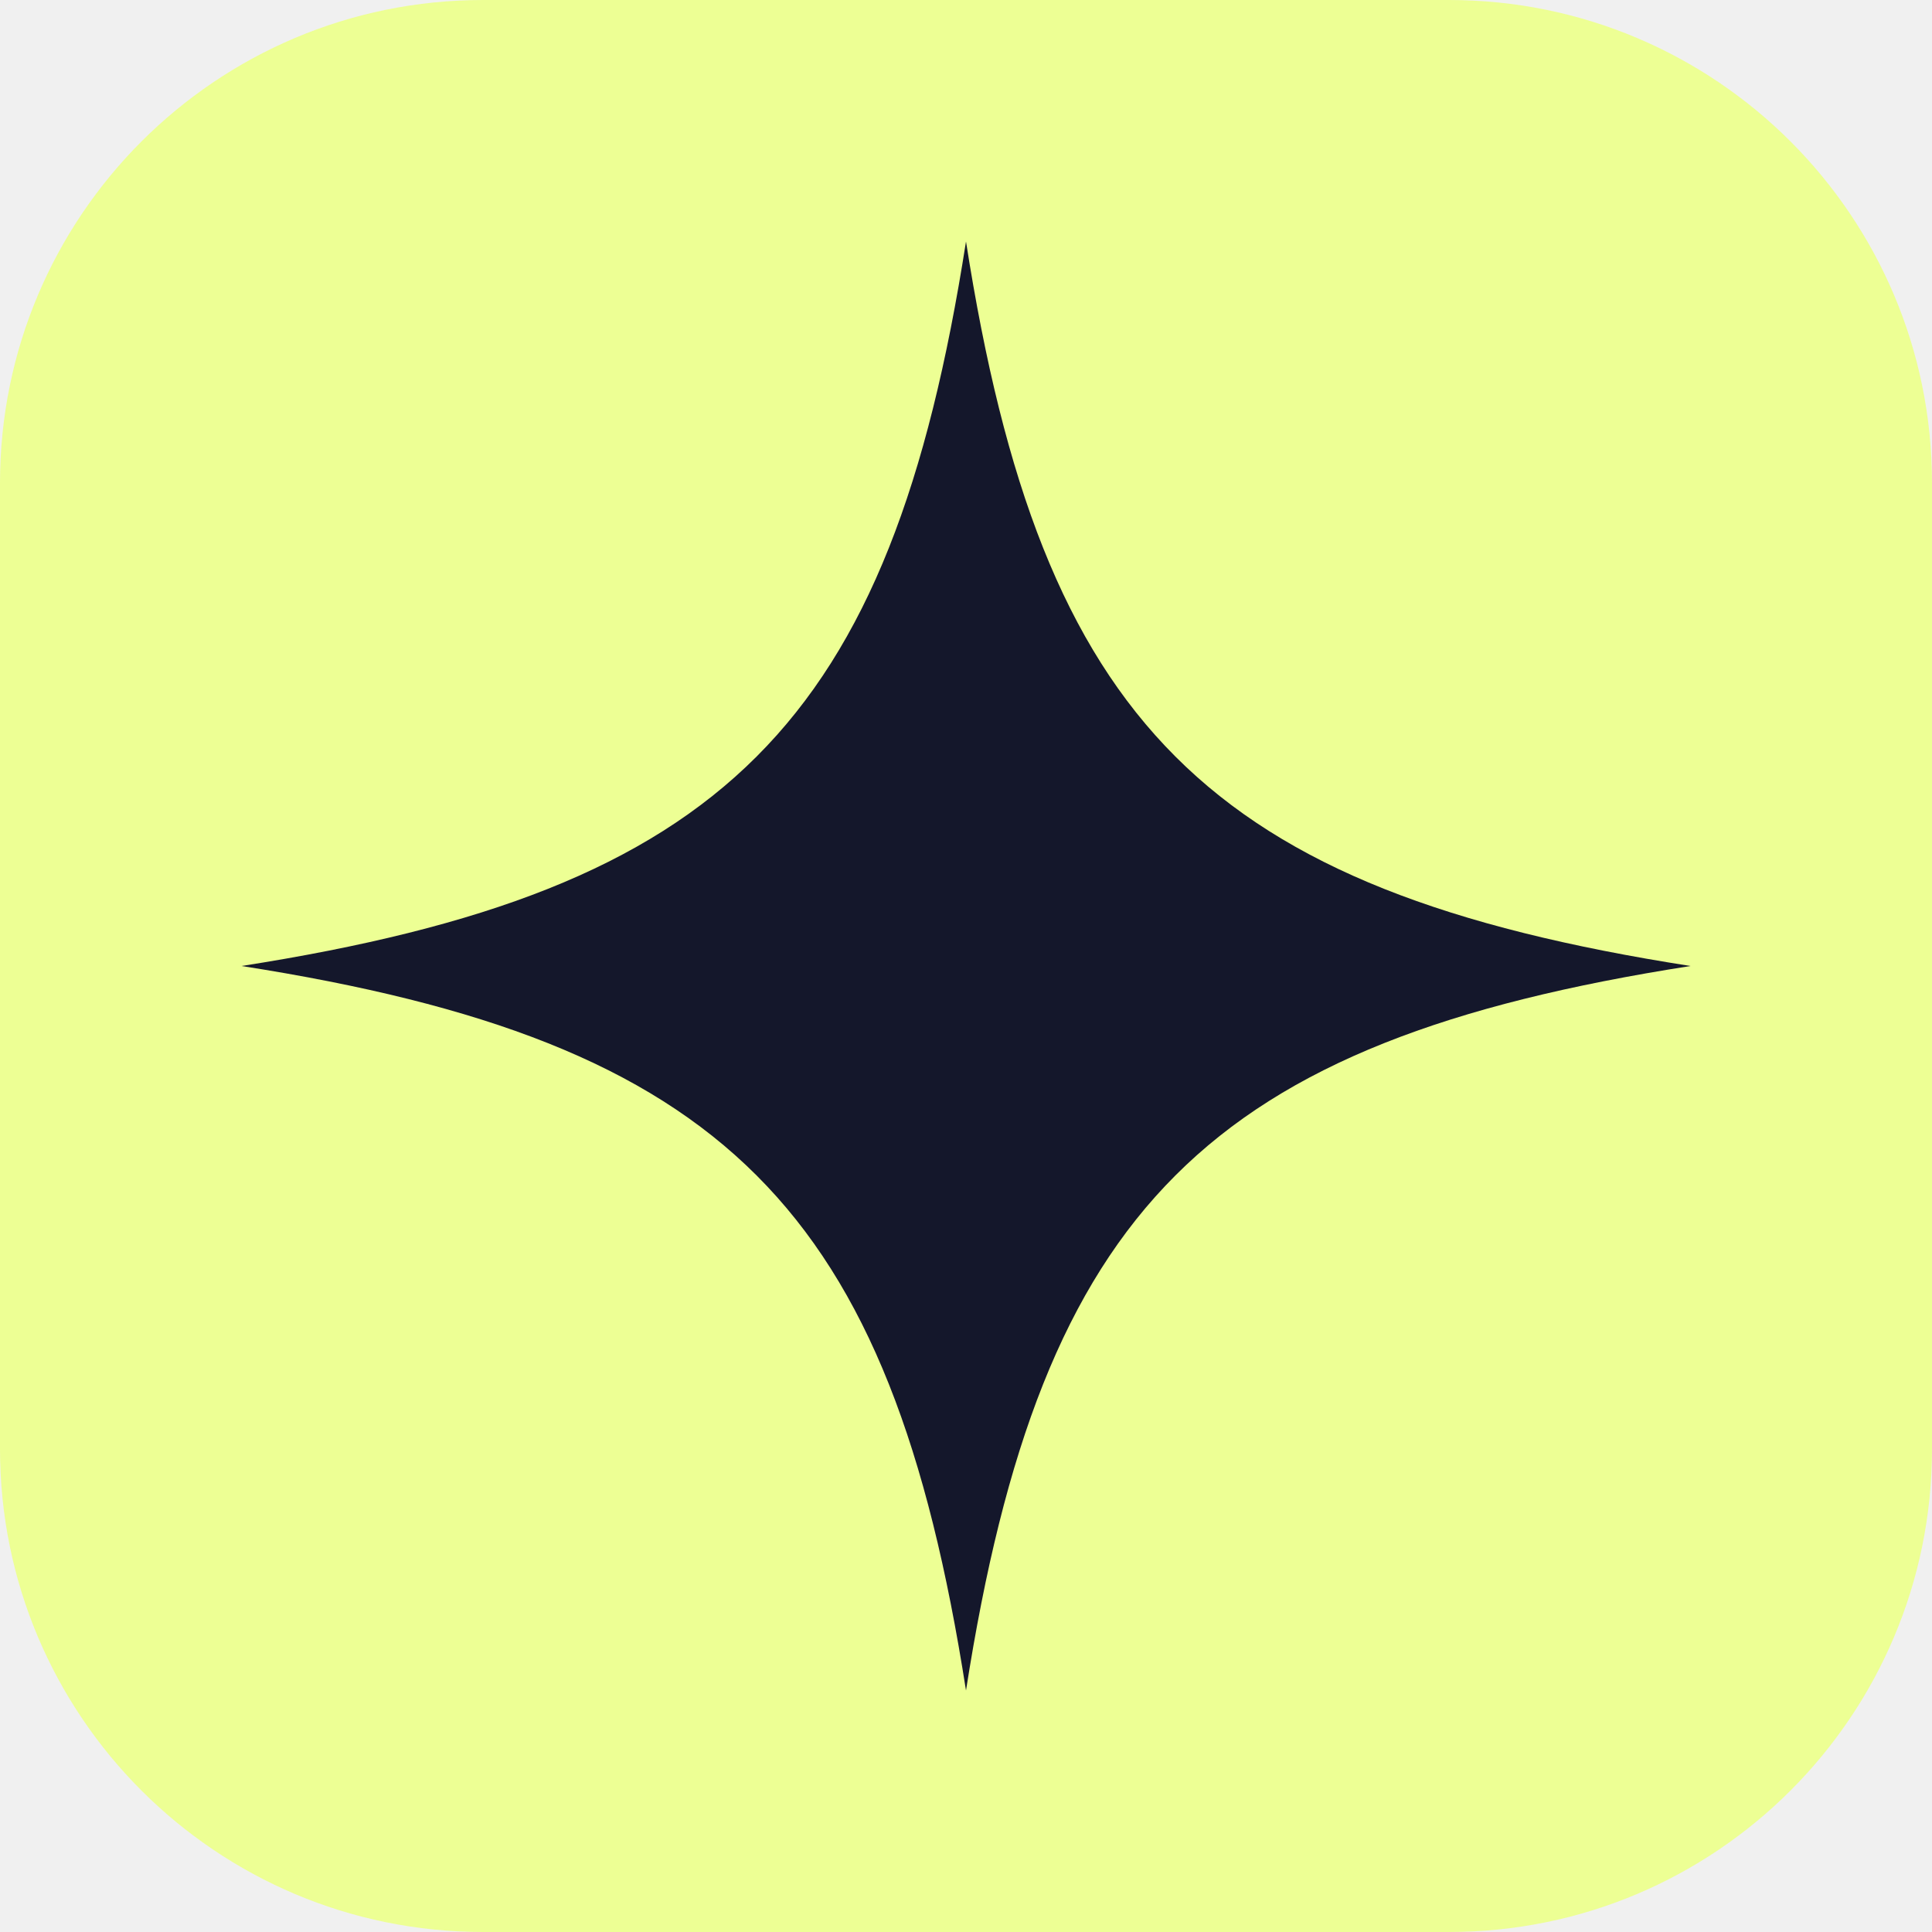
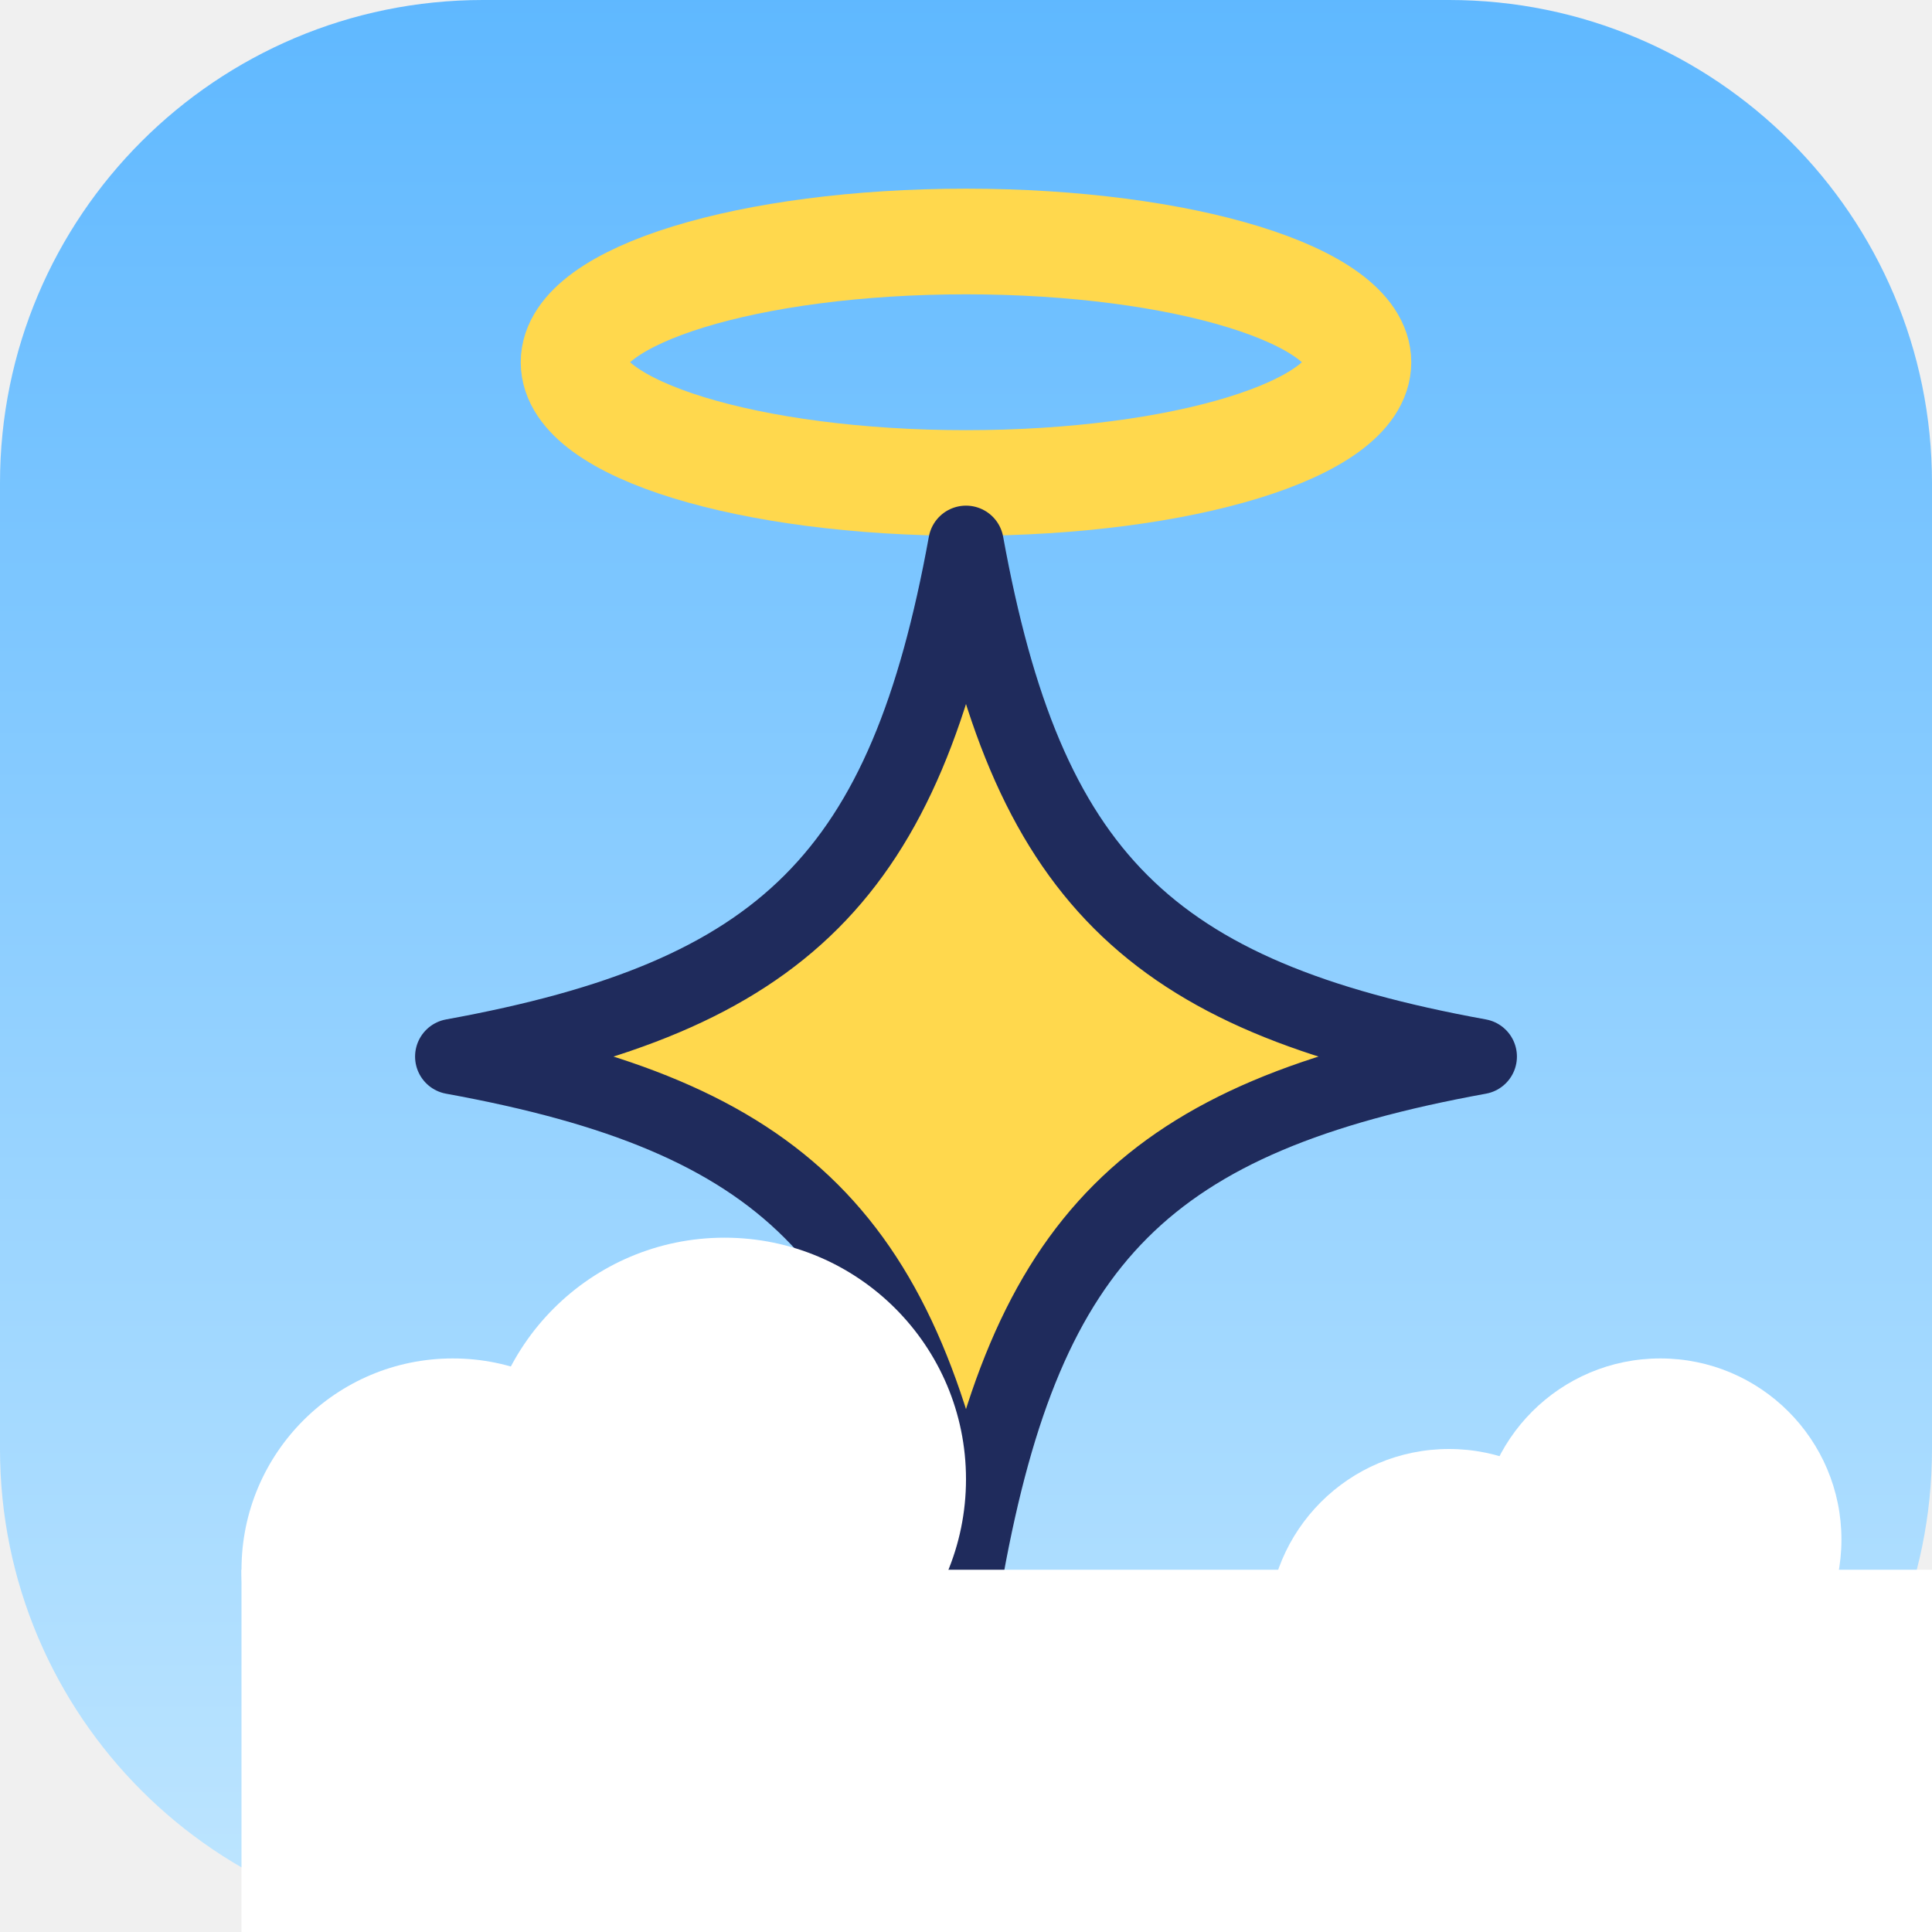
<svg xmlns="http://www.w3.org/2000/svg" viewBox="0 0 64 64" role="img">
-   <rect width="64" height="64" rx="16" fill="#edff94" />
-   <path d="M32 8c2.5 16 8 21.5 24 24-16 2.5-21.5 8-24 24-2.5-16-8-21.5-24-24 16-2.5 21.5-8 24-24Z" fill="#14172b" />
+   <defs>
+     <linearGradient id="sky" x1="0" y1="0" x2="0" y2="1">
+       <stop offset="0" stop-color="#5fb8ff" />
+       <stop offset="1" stop-color="#bfe6ff" />
+     </linearGradient>
+   </defs>
+   <rect width="64" height="64" rx="16" fill="url(#sky)" />
+   <ellipse cx="32" cy="12" rx="13" ry="4" fill="none" stroke="#ffd84d" stroke-width="3.5" />
+   <path d="M32 18c2 11 6 15 17 17-11 2-15 6-17 17-2-11-6-15-17-17 11-2 15-6 17-17Z" fill="#ffd84d" stroke="#1f2b5c" stroke-width="2.5" stroke-linejoin="round" />
+   <g fill="#fff">
+     <circle cx="15" cy="52" r="7" />
+     <circle cx="24" cy="49" r="8" />
+     <circle cx="48" cy="54" r="6" />
+     <circle cx="55" cy="51" r="6" />
+     <rect x="8" y="52" width="56" height="12" />
+   </g>
</svg>
